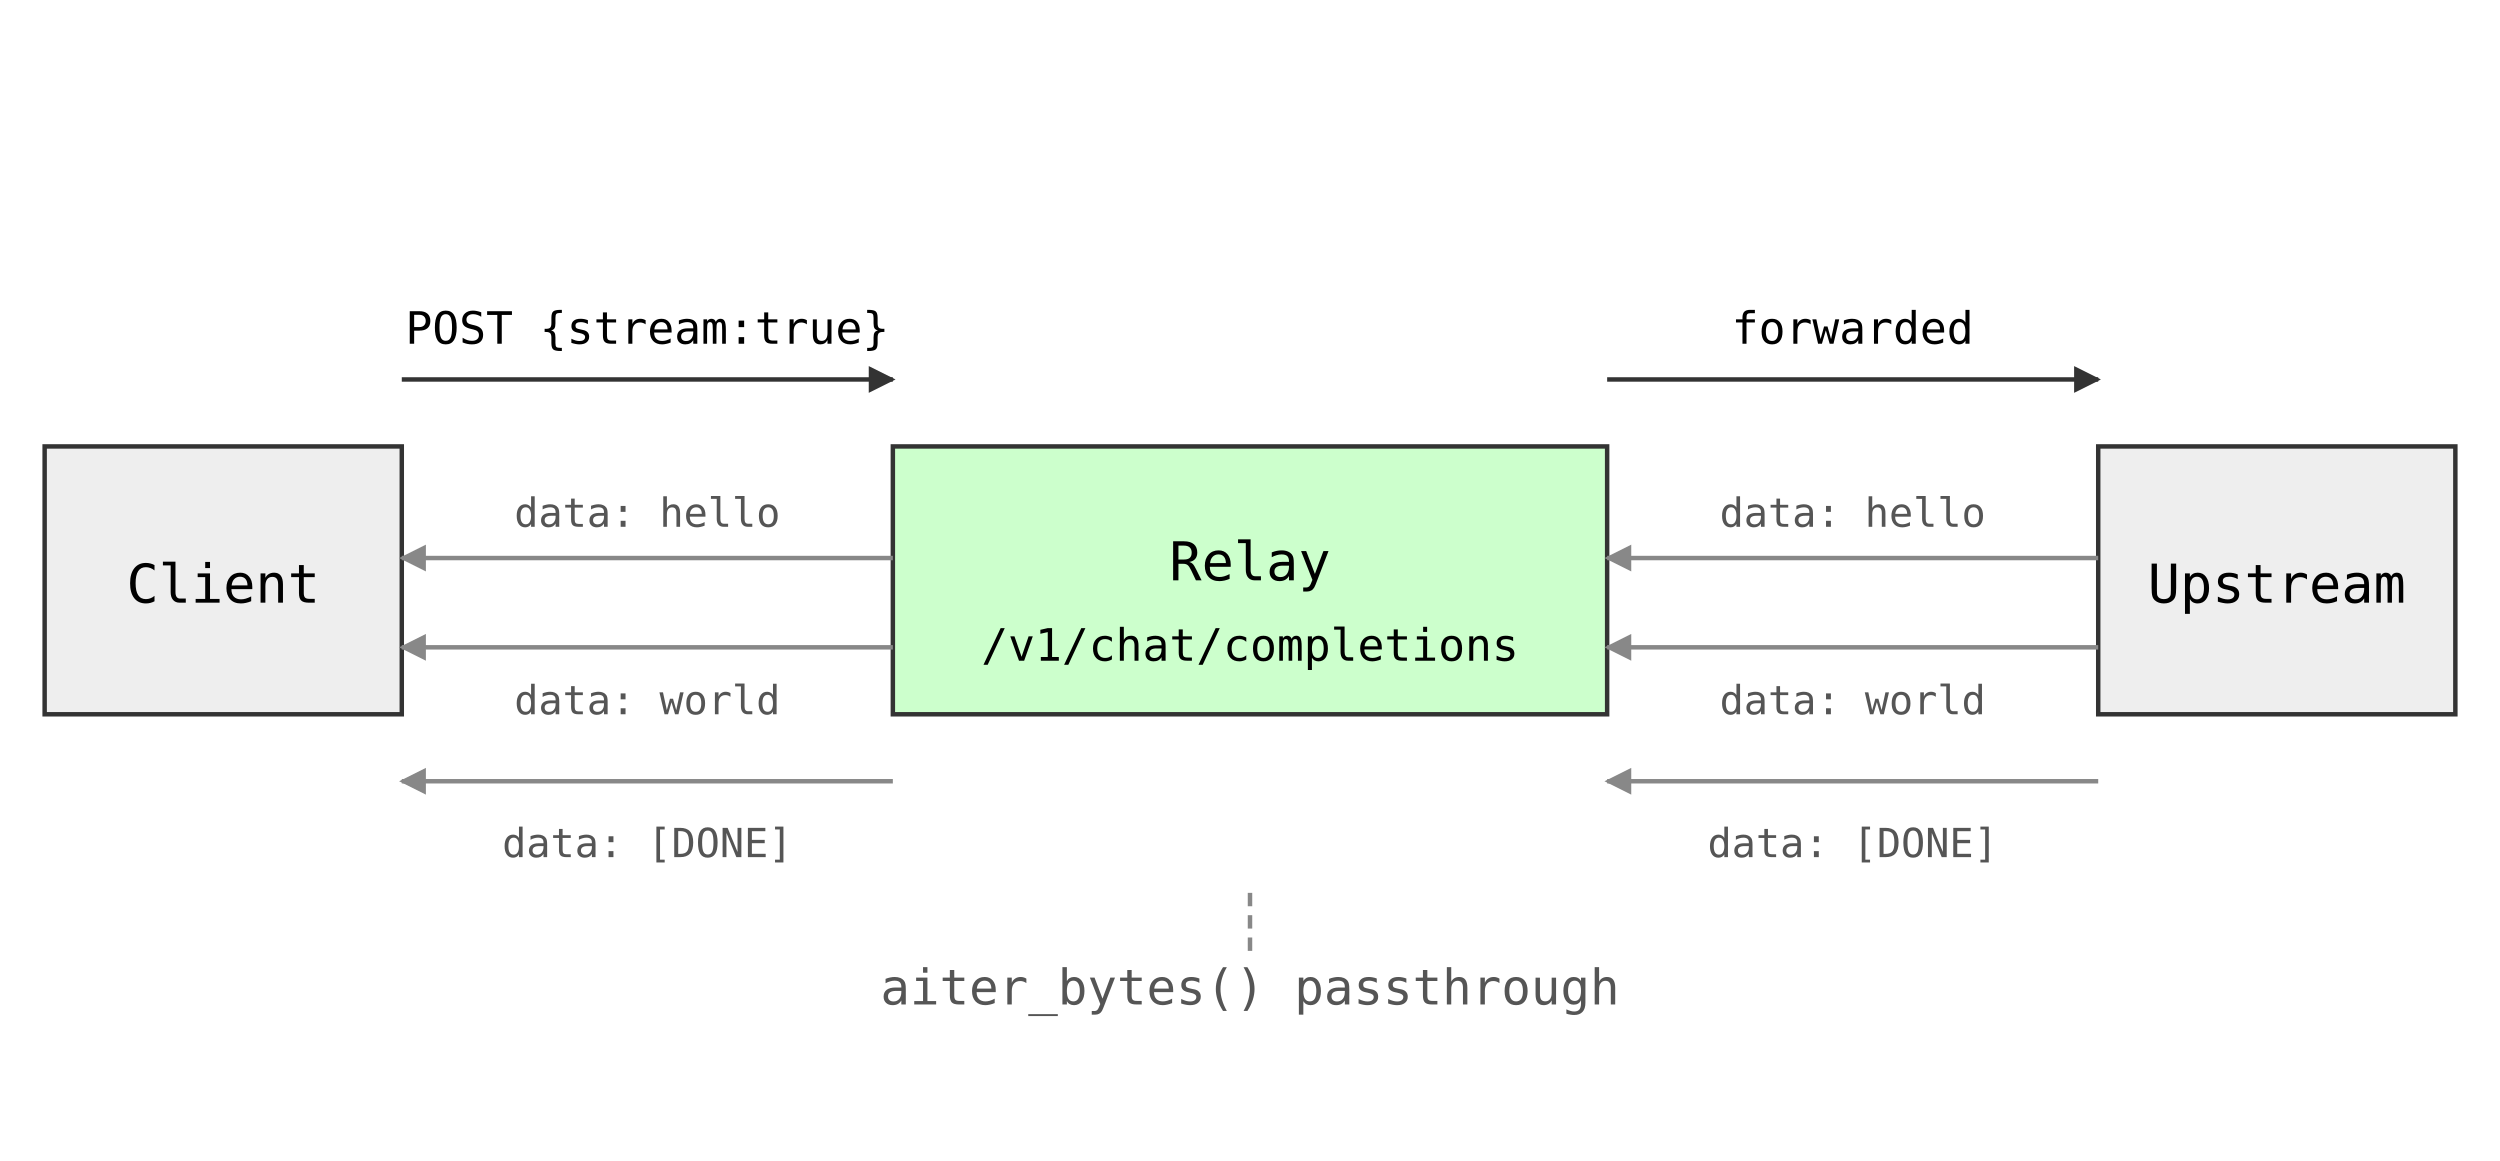
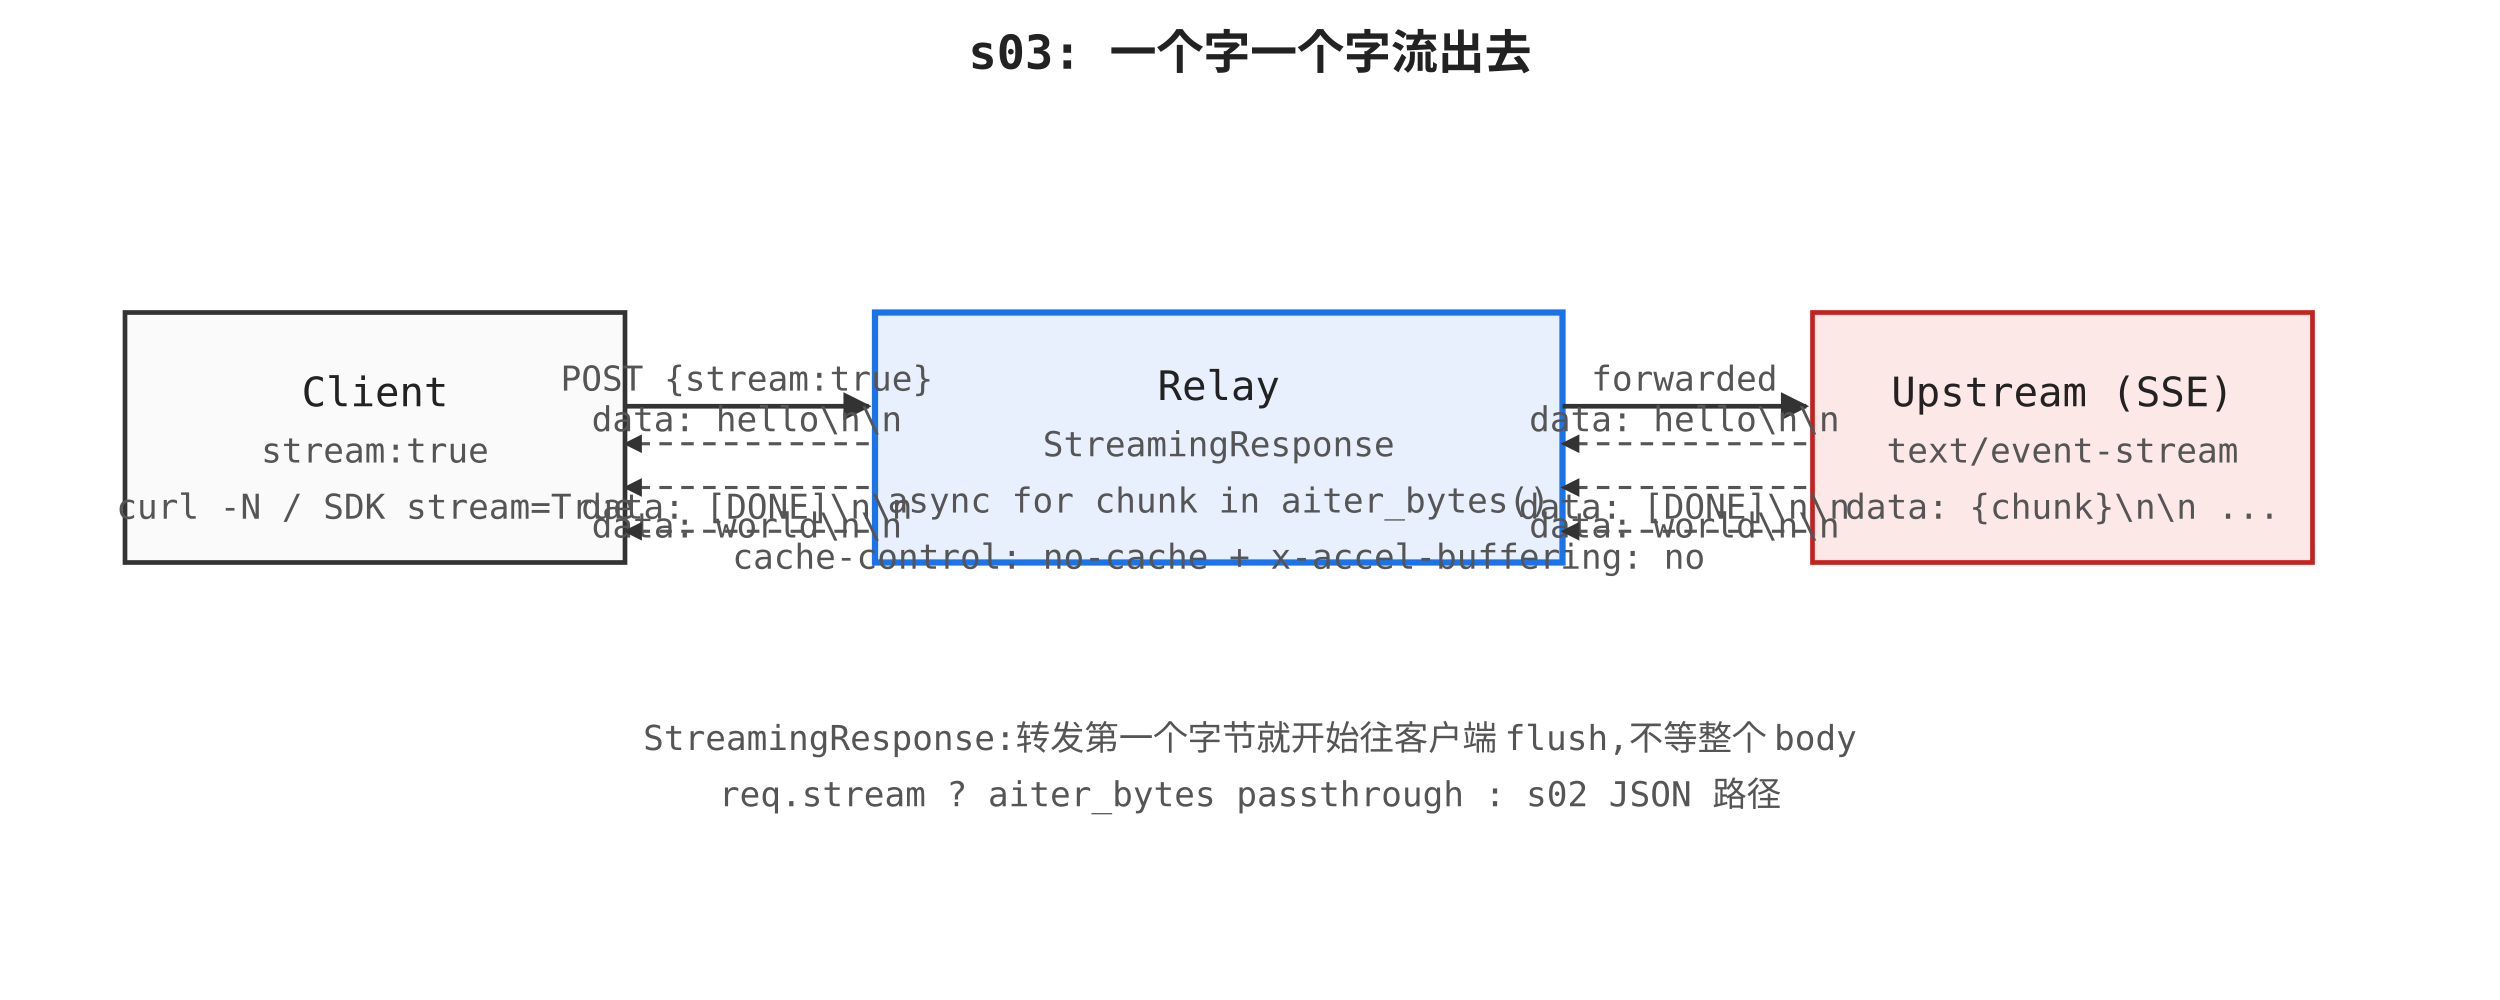
- <svg xmlns="http://www.w3.org/2000/svg" viewBox="0 0 560 260" font-family="monospace">
+ <svg xmlns="http://www.w3.org/2000/svg" viewBox="0 0 800 320" font-family="monospace">
+   <style>
+     .client   { fill: #fafafa; stroke: #333;    stroke-width: 1.5; }
+     .gateway  { fill: #e8f0fe; stroke: #1a73e8; stroke-width: 2;   }
+     .upstream { fill: #fce8e6; stroke: #c5221f; stroke-width: 1.5; }
+     .title    { font-size: 15px; font-weight: bold; fill: #222; }
+     .label    { font-size: 13px; fill: #222; }
+     .small    { font-size: 11px; fill: #555; }
+     .arrow    { stroke: #333; stroke-width: 1.5; fill: none; marker-end: url(#arrow); }
+     .arrowR   { stroke: #555; stroke-width: 1;   fill: none; marker-end: url(#arrow); stroke-dasharray: 4 3; }
+   </style>
  <defs>
-     <marker id="a" viewBox="0 0 10 10" refX="9" refY="5" markerWidth="6" markerHeight="6" orient="auto">
+     <marker id="arrow" viewBox="0 0 10 10" refX="9" refY="5" markerWidth="6" markerHeight="6" orient="auto">
      <path d="M0,0 L10,5 L0,10 z" fill="#333" />
    </marker>
-     <marker id="b" viewBox="0 0 10 10" refX="9" refY="5" markerWidth="6" markerHeight="6" orient="auto">
-       <path d="M0,0 L10,5 L0,10 z" fill="#888" />
-     </marker>
  </defs>
-   <rect x="10" y="100" width="80" height="60" fill="#eee" stroke="#333" />
-   <text x="50" y="135" text-anchor="middle">Client</text>
-   <rect x="200" y="100" width="160" height="60" fill="#cfc" stroke="#333" />
-   <text x="280" y="130" text-anchor="middle">Relay</text>
-   <text x="280" y="148" text-anchor="middle" font-size="10">/v1/chat/completions</text>
-   <rect x="470" y="100" width="80" height="60" fill="#eee" stroke="#333" />
-   <text x="510" y="135" text-anchor="middle">Upstream</text>
-   <line x1="90" y1="85" x2="200" y2="85" stroke="#333" marker-end="url(#a)" />
-   <text x="145" y="77" text-anchor="middle" font-size="10">POST {stream:true}</text>
-   <line x1="360" y1="85" x2="470" y2="85" stroke="#333" marker-end="url(#a)" />
-   <text x="415" y="77" text-anchor="middle" font-size="10">forwarded</text>
-   <line x1="470" y1="125" x2="360" y2="125" stroke="#888" marker-end="url(#b)" />
-   <line x1="200" y1="125" x2="90" y2="125" stroke="#888" marker-end="url(#b)" />
-   <text x="415" y="118" text-anchor="middle" font-size="9" fill="#555">data: hello</text>
-   <text x="145" y="118" text-anchor="middle" font-size="9" fill="#555">data: hello</text>
-   <line x1="470" y1="145" x2="360" y2="145" stroke="#888" marker-end="url(#b)" />
-   <line x1="200" y1="145" x2="90" y2="145" stroke="#888" marker-end="url(#b)" />
-   <text x="415" y="160" text-anchor="middle" font-size="9" fill="#555">data: world</text>
-   <text x="145" y="160" text-anchor="middle" font-size="9" fill="#555">data: world</text>
-   <line x1="470" y1="175" x2="360" y2="175" stroke="#888" marker-end="url(#b)" />
-   <line x1="200" y1="175" x2="90" y2="175" stroke="#888" marker-end="url(#b)" />
-   <text x="415" y="192" text-anchor="middle" font-size="9" fill="#555">data: [DONE]</text>
-   <text x="145" y="192" text-anchor="middle" font-size="9" fill="#555">data: [DONE]</text>
-   <text x="280" y="225" text-anchor="middle" font-size="11" fill="#555">aiter_bytes() passthrough</text>
-   <line x1="280" y1="200" x2="280" y2="215" stroke="#888" stroke-dasharray="3,2" />
+   <text x="400" y="22" text-anchor="middle" class="title">s03: 一个字一个字流出去</text>
+   <rect class="client" x="40" y="100" width="160" height="80" />
+   <text x="120" y="130" text-anchor="middle" class="label">Client</text>
+   <text x="120" y="148" text-anchor="middle" class="small">stream:true</text>
+   <text x="120" y="166" text-anchor="middle" class="small">curl -N / SDK stream=True</text>
+   <rect class="gateway" x="280" y="100" width="220" height="80" />
+   <text x="390" y="128" text-anchor="middle" class="label">Relay</text>
+   <text x="390" y="146" text-anchor="middle" class="small">StreamingResponse</text>
+   <text x="390" y="164" text-anchor="middle" class="small">async for chunk in aiter_bytes()</text>
+   <text x="390" y="182" text-anchor="middle" class="small">cache-control: no-cache + x-accel-buffering: no</text>
+   <rect class="upstream" x="580" y="100" width="160" height="80" />
+   <text x="660" y="130" text-anchor="middle" class="label">Upstream (SSE)</text>
+   <text x="660" y="148" text-anchor="middle" class="small">text/event-stream</text>
+   <text x="660" y="166" text-anchor="middle" class="small">data: {chunk}\n\n ...</text>
+   <line class="arrow" x1="200" y1="130" x2="278" y2="130" />
+   <line class="arrow" x1="500" y1="130" x2="578" y2="130" />
+   <text x="239" y="125" text-anchor="middle" class="small">POST {stream:true}</text>
+   <text x="539" y="125" text-anchor="middle" class="small">forwarded</text>
+   <line class="arrowR" x1="578" y1="142" x2="500" y2="142" />
+   <line class="arrowR" x1="278" y1="142" x2="200" y2="142" />
+   <text x="539" y="138" text-anchor="middle" class="small">data: hello\n\n</text>
+   <text x="239" y="138" text-anchor="middle" class="small">data: hello\n\n</text>
+   <line class="arrowR" x1="578" y1="156" x2="500" y2="156" />
+   <line class="arrowR" x1="278" y1="156" x2="200" y2="156" />
+   <text x="539" y="172" text-anchor="middle" class="small">data: world\n\n</text>
+   <text x="239" y="172" text-anchor="middle" class="small">data: world\n\n</text>
+   <line class="arrowR" x1="578" y1="170" x2="500" y2="170" />
+   <line class="arrowR" x1="278" y1="170" x2="200" y2="170" />
+   <text x="539" y="166" text-anchor="middle" class="small">data: [DONE]\n\n</text>
+   <text x="239" y="166" text-anchor="middle" class="small">data: [DONE]\n\n</text>
+   <text x="400" y="240" text-anchor="middle" class="small">StreamingResponse:转发第一个字节就开始往客户端 flush,不等整个 body</text>
+   <text x="400" y="258" text-anchor="middle" class="small">req.stream ? aiter_bytes passthrough : s02 JSON 路径</text>
</svg>
